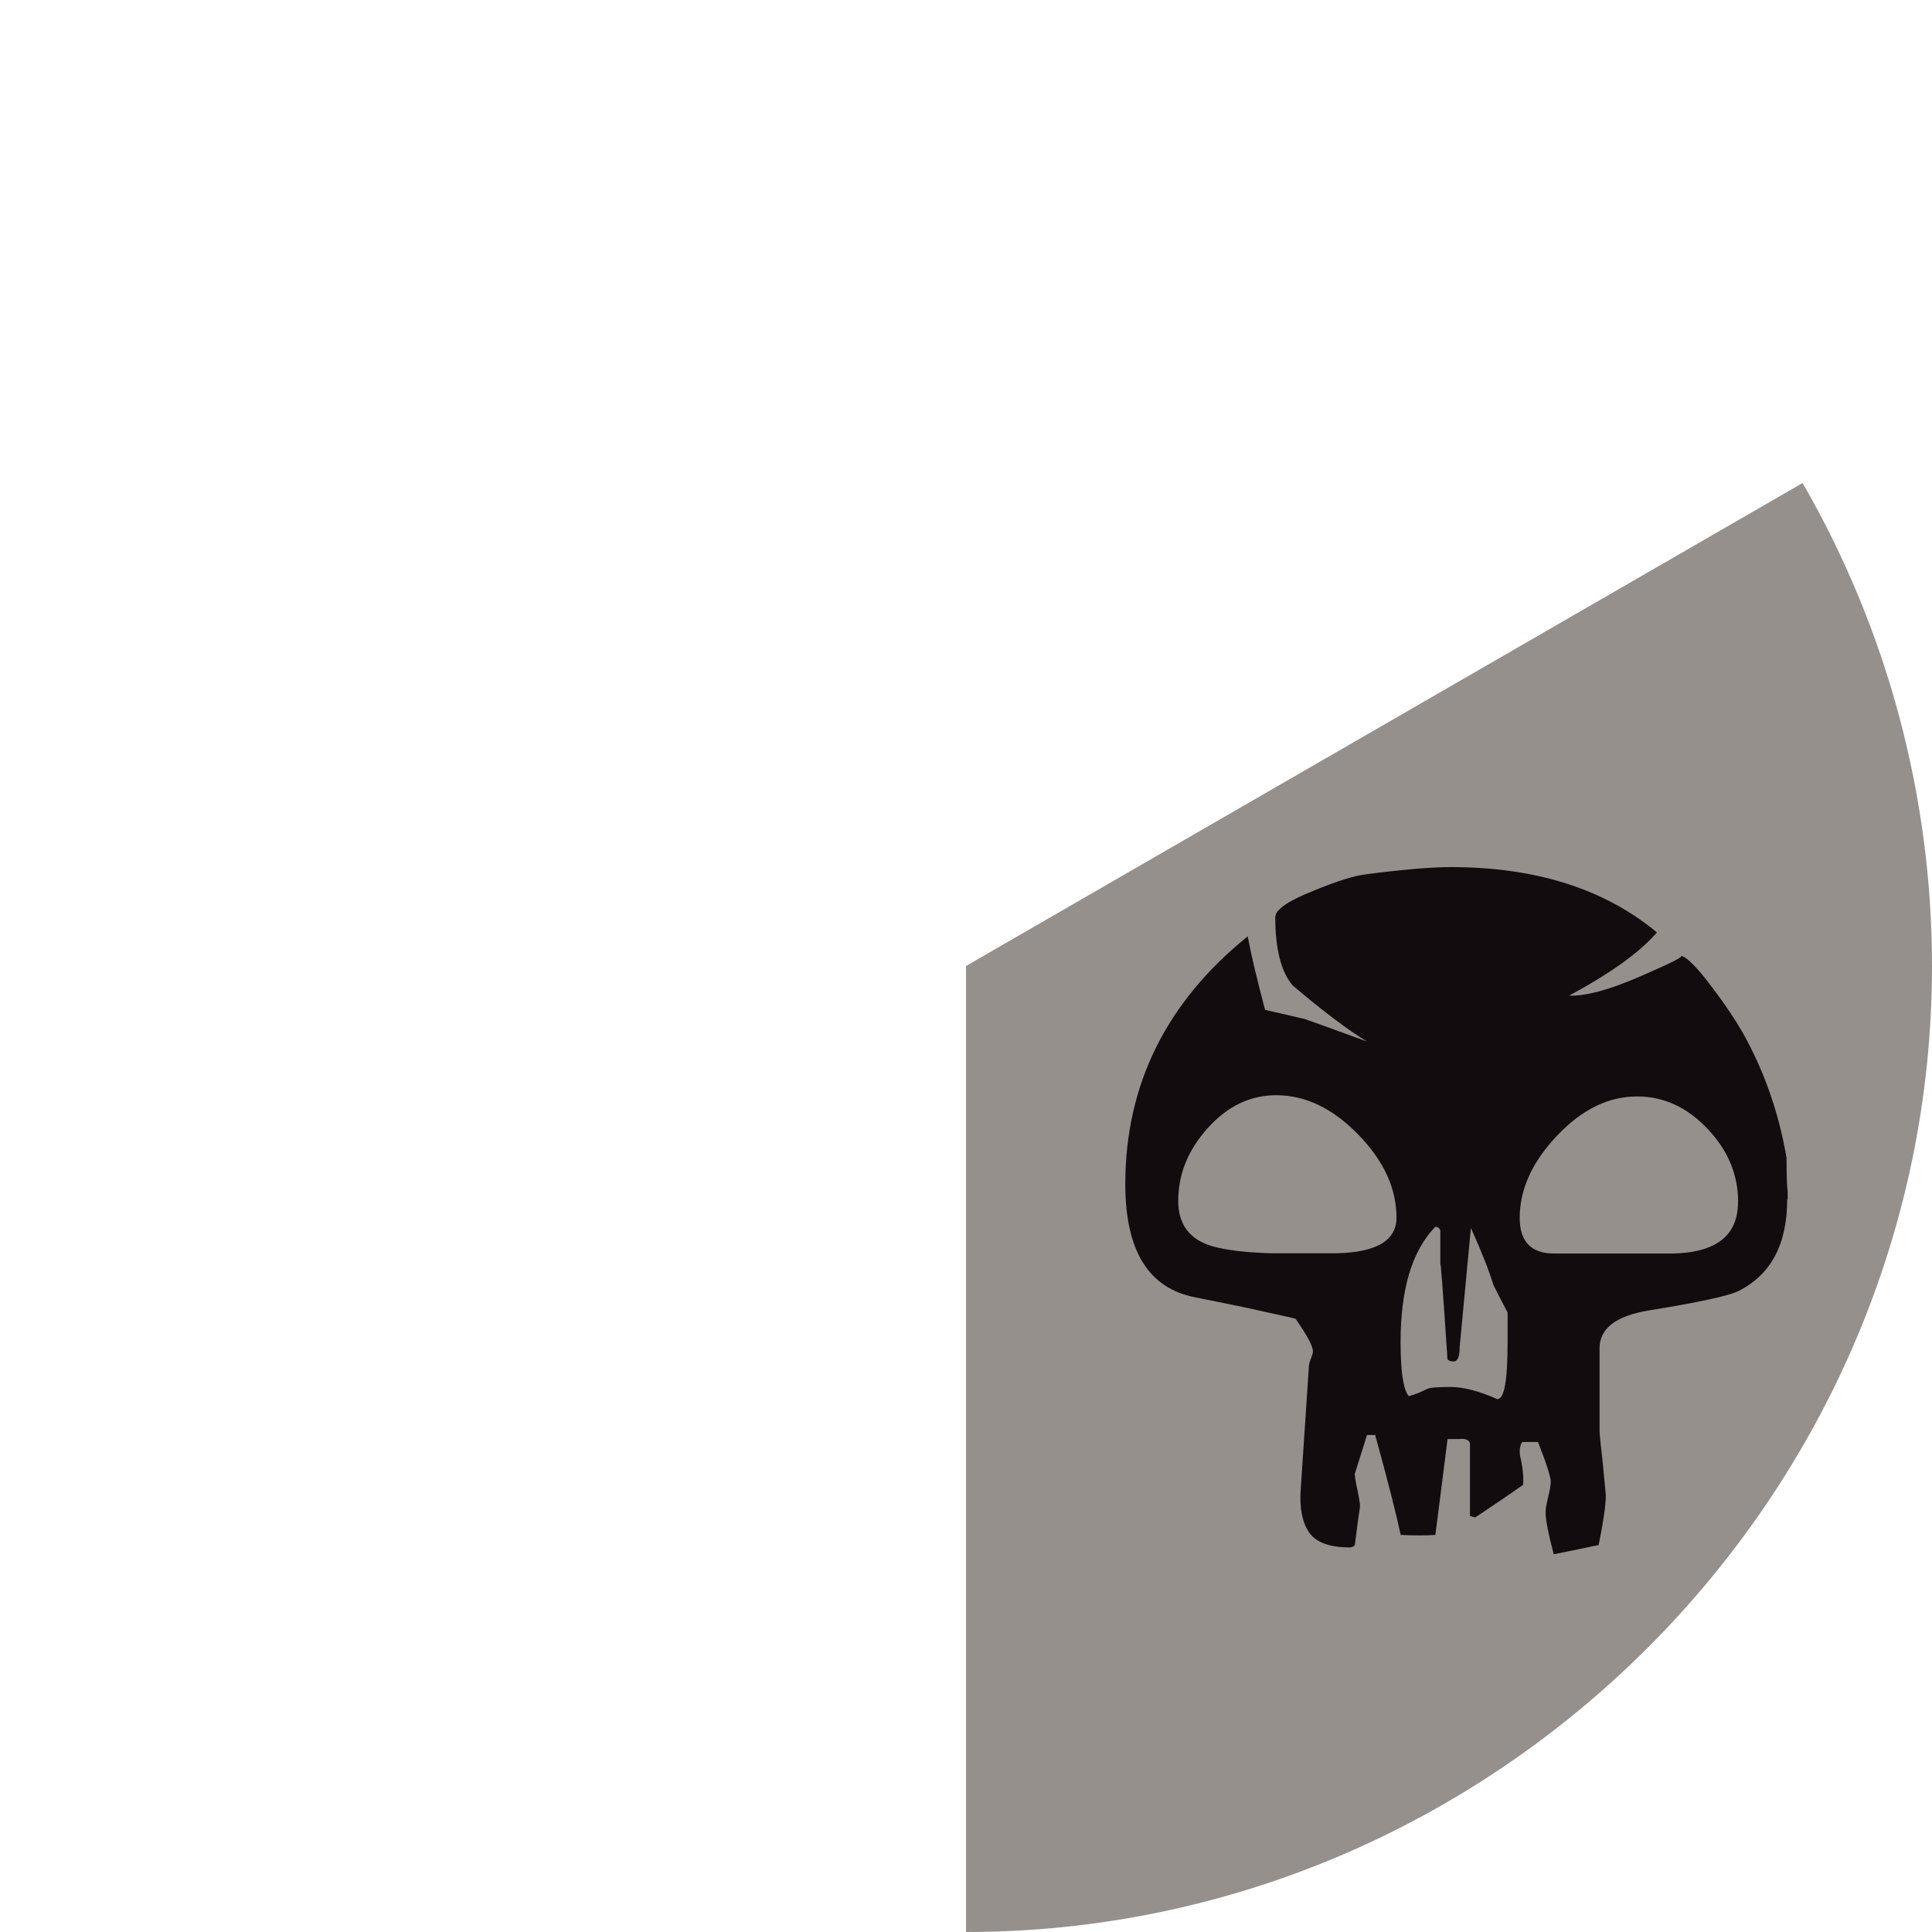
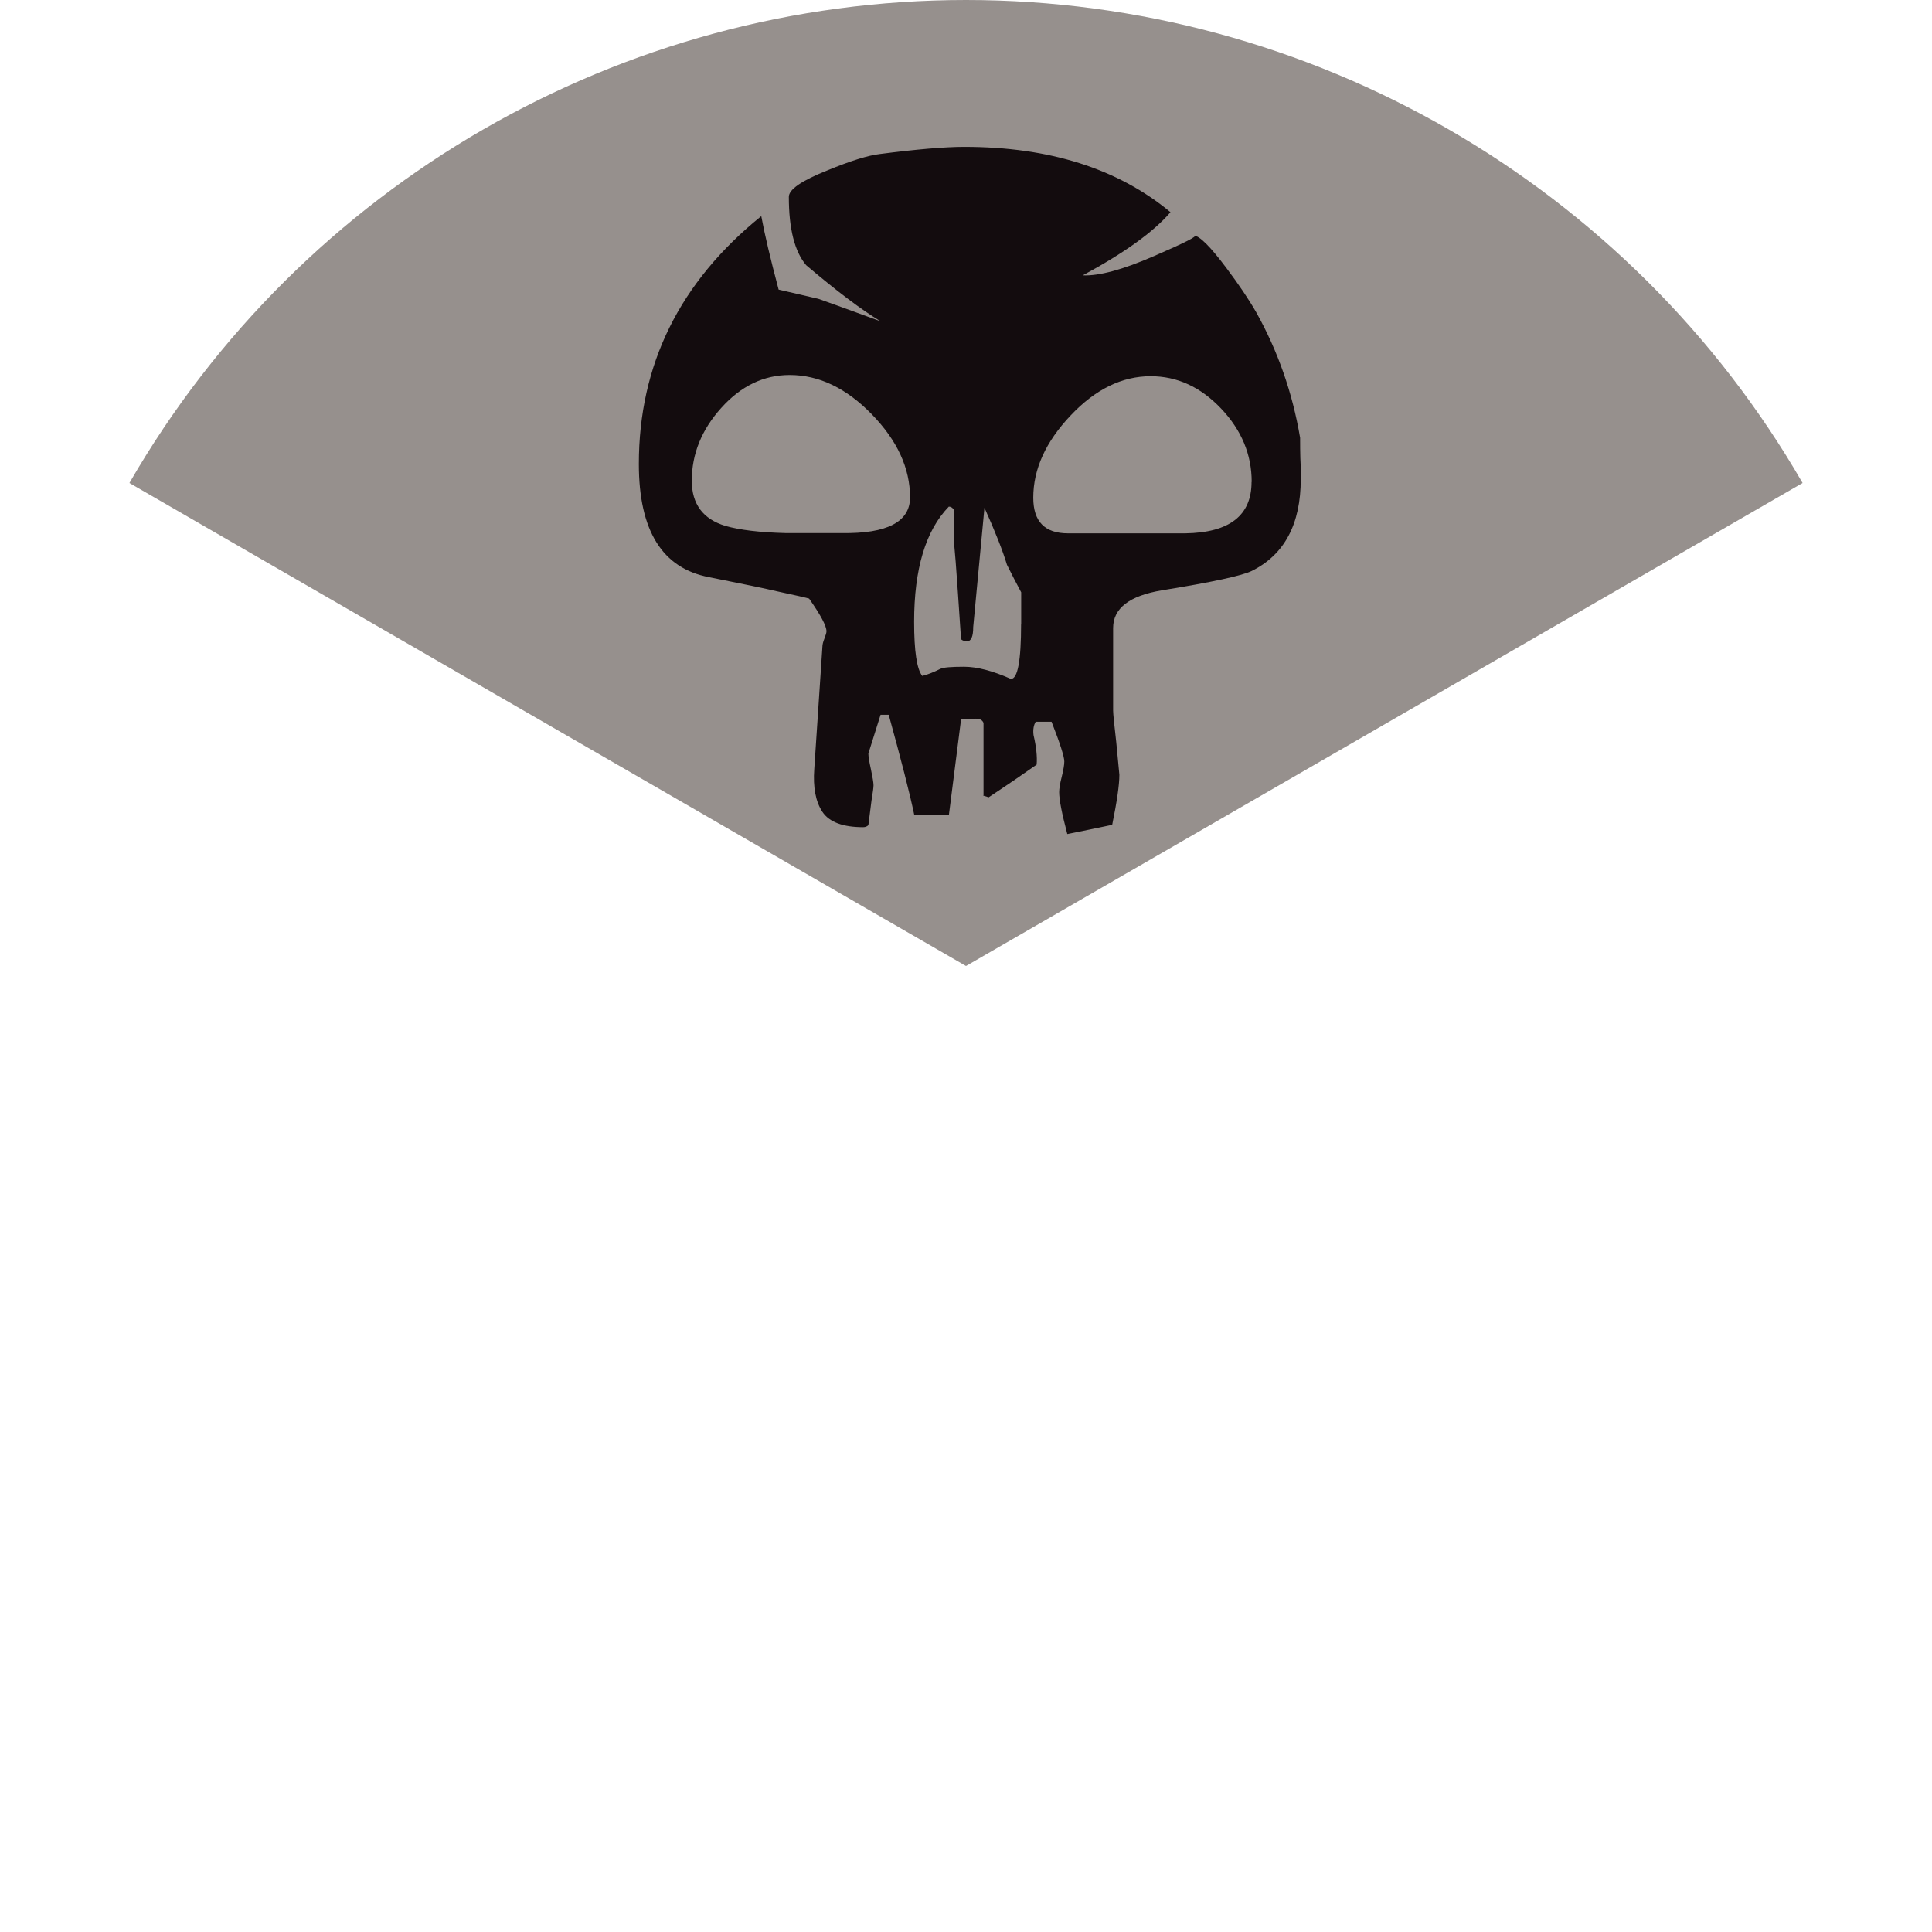
<svg xmlns="http://www.w3.org/2000/svg" id="Layer_1" version="1.1" viewBox="0 0 600 600">
-   <path d="M300,300l259.81-150c26.33,45.6,40.19,97.34,40.19,150,0,164.58-135.42,300-300,300v-300Z" fill="#96908d" />
-   <path d="M555.03,372.47c0,13.94-5.05,23.45-15.2,28.5-2.95,1.47-12.25,3.49-27.87,6.02-10.15,1.68-15.2,5.6-15.2,11.7v25.64c0,1.05.34,4.34.97,9.81l.97,10.15c0,3.16-.76,8.34-2.23,15.54-4,.84-8.67,1.81-13.94,2.86-1.68-6.36-2.53-10.65-2.53-13.01,0-1.05.25-2.65.8-4.76.51-2.11.8-3.71.8-4.76,0-1.47-1.31-5.6-3.96-12.34h-4.93c-.63,1.05-.88,2.44-.67,4.13.84,3.58,1.18,6.65.97,9.18-3.58,2.53-8.55,5.94-14.9,10.15-1.47-.42-2.02-.63-1.6-.63v-22.48c-.42-1.05-1.47-1.47-3.16-1.26h-3.79l-3.79,29.77c-2.95.21-6.57.21-10.78,0-1.47-6.95-4.13-17.3-7.92-31.03h-2.53c-2.32,7.41-3.58,11.41-3.79,12.04,0,.84.25,2.48.8,4.93.51,2.44.8,4.08.8,4.93,0,.63-.21,2.23-.63,4.76l-.97,7.62c-.42.42-.97.63-1.6.63-6.32,0-10.57-1.6-12.67-4.76s-2.95-7.62-2.53-13.3l2.53-38.02c0-.63.21-1.47.63-2.53s.63-1.81.63-2.23c0-1.68-1.81-5.05-5.39-10.15-.63-.21-3.92-.97-9.81-2.23-3.58-.84-10.65-2.32-21.22-4.42-14.57-2.74-21.85-14.44-21.85-35.16,0-30.82,12.67-56.5,38.02-76.97,1.05,5.68,2.86,13.3,5.39,22.82,1.89.42,6.02,1.39,12.34,2.86,1.26.42,7.7,2.74,19.33,6.99-5.94-3.58-13.64-9.39-23.11-17.43-3.58-4.21-5.39-11.28-5.39-21.22,0-2.32,4-5.05,12.04-8.25,7.16-2.95,12.59-4.63,16.17-5.05,11.41-1.47,20.17-2.23,26.31-2.23,26.4,0,47.75,6.78,64,20.29-5.26,6.15-14.36,12.67-27.24,19.62,5.09.21,12.46-1.77,22.19-6.02,9.73-4.21,13.85-6.32,12.34-6.32,1.68,0,5.09,3.37,10.15,10.15,3.79,5.05,6.86,9.6,9.18,13.64,6.74,12.04,11.28,25.05,13.64,38.99,0,4.88.08,8.34.34,10.44v2.53h0l-.13-.13h0ZM433.69,378.15c0-9.09-3.96-17.68-11.87-25.81-7.92-8.13-16.42-12.21-25.51-12.21-8.04,0-15.12,3.41-21.22,10.19-6.15,6.82-9.18,14.36-9.18,22.65,0,7.24,3.49,11.92,10.44,14.02,4.42,1.26,10.65,2.02,18.69,2.23h17.43c14.15.21,21.22-3.49,21.22-11.07M468.21,417.43v-9.81c-1.47-2.74-2.95-5.6-4.42-8.55-1.26-4.21-3.58-10.15-6.99-17.73l-3.49,37.05c0,2.95-.63,4.42-1.89,4.42-.84,0-1.47-.21-1.89-.63-1.47-22.4-2.23-32.08-2.23-29.14v-11.07c-.42-.63-.93-.97-1.56-.97-7.2,7.41-10.78,19.33-10.78,35.79,0,9.09.84,14.69,2.53,16.8,1.68-.42,3.58-1.18,5.68-2.23.84-.42,3.28-.63,7.28-.63s8.88,1.26,14.57,3.79c2.11,0,3.16-5.68,3.16-17.09M539.79,373.31c0-8.5-3.16-16.08-9.52-22.78-6.36-6.69-13.64-10.02-21.85-10.02-8.88,0-17.18,4.04-24.88,12.21-7.7,8.13-11.58,16.63-11.58,25.51,0,7.41,3.58,11.07,10.78,11.07h36.42c13.73-.21,20.59-5.52,20.59-15.96" fill="#130c0e" />
+   <path d="M300,300L40.19,150C93.72,57.29,192.95,0,300,0s206.28,57.29,259.81,150l-259.81,150Z" fill="#96908d" />
+   <path d="M403.96,148.8c0,13.94-5.05,23.45-15.2,28.5-2.95,1.47-12.25,3.49-27.87,6.02-10.15,1.68-15.2,5.6-15.2,11.7v25.64c0,1.05.34,4.34.97,9.81l.97,10.15c0,3.16-.76,8.34-2.23,15.54-4,.84-8.67,1.81-13.94,2.86-1.68-6.36-2.53-10.65-2.53-13.01,0-1.05.25-2.65.8-4.76.51-2.11.8-3.71.8-4.76,0-1.47-1.31-5.6-3.96-12.34h-4.93c-.63,1.05-.88,2.44-.67,4.13.84,3.58,1.18,6.65.97,9.18-3.58,2.53-8.55,5.94-14.9,10.15-1.47-.42-2.02-.63-1.6-.63v-22.48c-.42-1.05-1.47-1.47-3.16-1.26h-3.79l-3.79,29.77c-2.95.21-6.57.21-10.78,0-1.47-6.95-4.13-17.3-7.92-31.03h-2.53c-2.32,7.41-3.58,11.41-3.79,12.04,0,.84.25,2.48.8,4.93.51,2.44.8,4.08.8,4.93,0,.63-.21,2.23-.63,4.76l-.97,7.62c-.42.42-.97.63-1.6.63-6.32,0-10.57-1.6-12.67-4.76s-2.95-7.62-2.53-13.3l2.53-38.02c0-.63.21-1.47.63-2.53s.63-1.81.63-2.23c0-1.68-1.81-5.05-5.39-10.15-.63-.21-3.92-.97-9.81-2.23-3.58-.84-10.65-2.32-21.22-4.42-14.57-2.74-21.85-14.44-21.85-35.16,0-30.82,12.67-56.5,38.02-76.97,1.05,5.68,2.86,13.3,5.39,22.82,1.89.42,6.02,1.39,12.34,2.86,1.26.42,7.7,2.74,19.33,6.99-5.94-3.58-13.64-9.39-23.11-17.43-3.58-4.21-5.39-11.28-5.39-21.22,0-2.32,4-5.05,12.04-8.25,7.16-2.95,12.59-4.63,16.17-5.05,11.41-1.47,20.17-2.23,26.31-2.23,26.4,0,47.75,6.78,64,20.29-5.26,6.15-14.36,12.67-27.24,19.62,5.09.21,12.46-1.77,22.19-6.02,9.73-4.21,13.85-6.32,12.34-6.32,1.68,0,5.09,3.37,10.15,10.15,3.79,5.05,6.86,9.6,9.18,13.64,6.74,12.04,11.28,25.05,13.64,38.99,0,4.88.08,8.34.34,10.44v2.53h0l-.13-.13h0ZM282.62,154.48c0-9.09-3.96-17.68-11.87-25.81s-16.42-12.21-25.51-12.21c-8.04,0-15.12,3.41-21.22,10.19-6.15,6.82-9.18,14.36-9.18,22.65,0,7.24,3.49,11.92,10.44,14.02,4.42,1.26,10.65,2.02,18.69,2.23h17.43c14.15.21,21.22-3.49,21.22-11.07M317.14,193.76v-9.81c-1.47-2.74-2.95-5.6-4.42-8.55-1.26-4.21-3.58-10.15-6.99-17.73l-3.49,37.05c0,2.95-.63,4.42-1.89,4.42-.84,0-1.47-.21-1.89-.63-1.47-22.4-2.23-32.08-2.23-29.14v-11.07c-.42-.63-.93-.97-1.56-.97-7.2,7.41-10.78,19.33-10.78,35.79,0,9.09.84,14.69,2.53,16.8,1.68-.42,3.58-1.18,5.68-2.23.84-.42,3.28-.63,7.28-.63s8.88,1.26,14.57,3.79c2.11,0,3.16-5.68,3.16-17.09M388.72,149.64c0-8.5-3.16-16.08-9.52-22.78-6.36-6.69-13.64-10.02-21.85-10.02-8.88,0-17.18,4.04-24.88,12.21-7.7,8.13-11.58,16.63-11.58,25.51,0,7.41,3.58,11.07,10.78,11.07h36.42c13.73-.21,20.59-5.52,20.59-15.96" fill="#130c0e" />
</svg>
